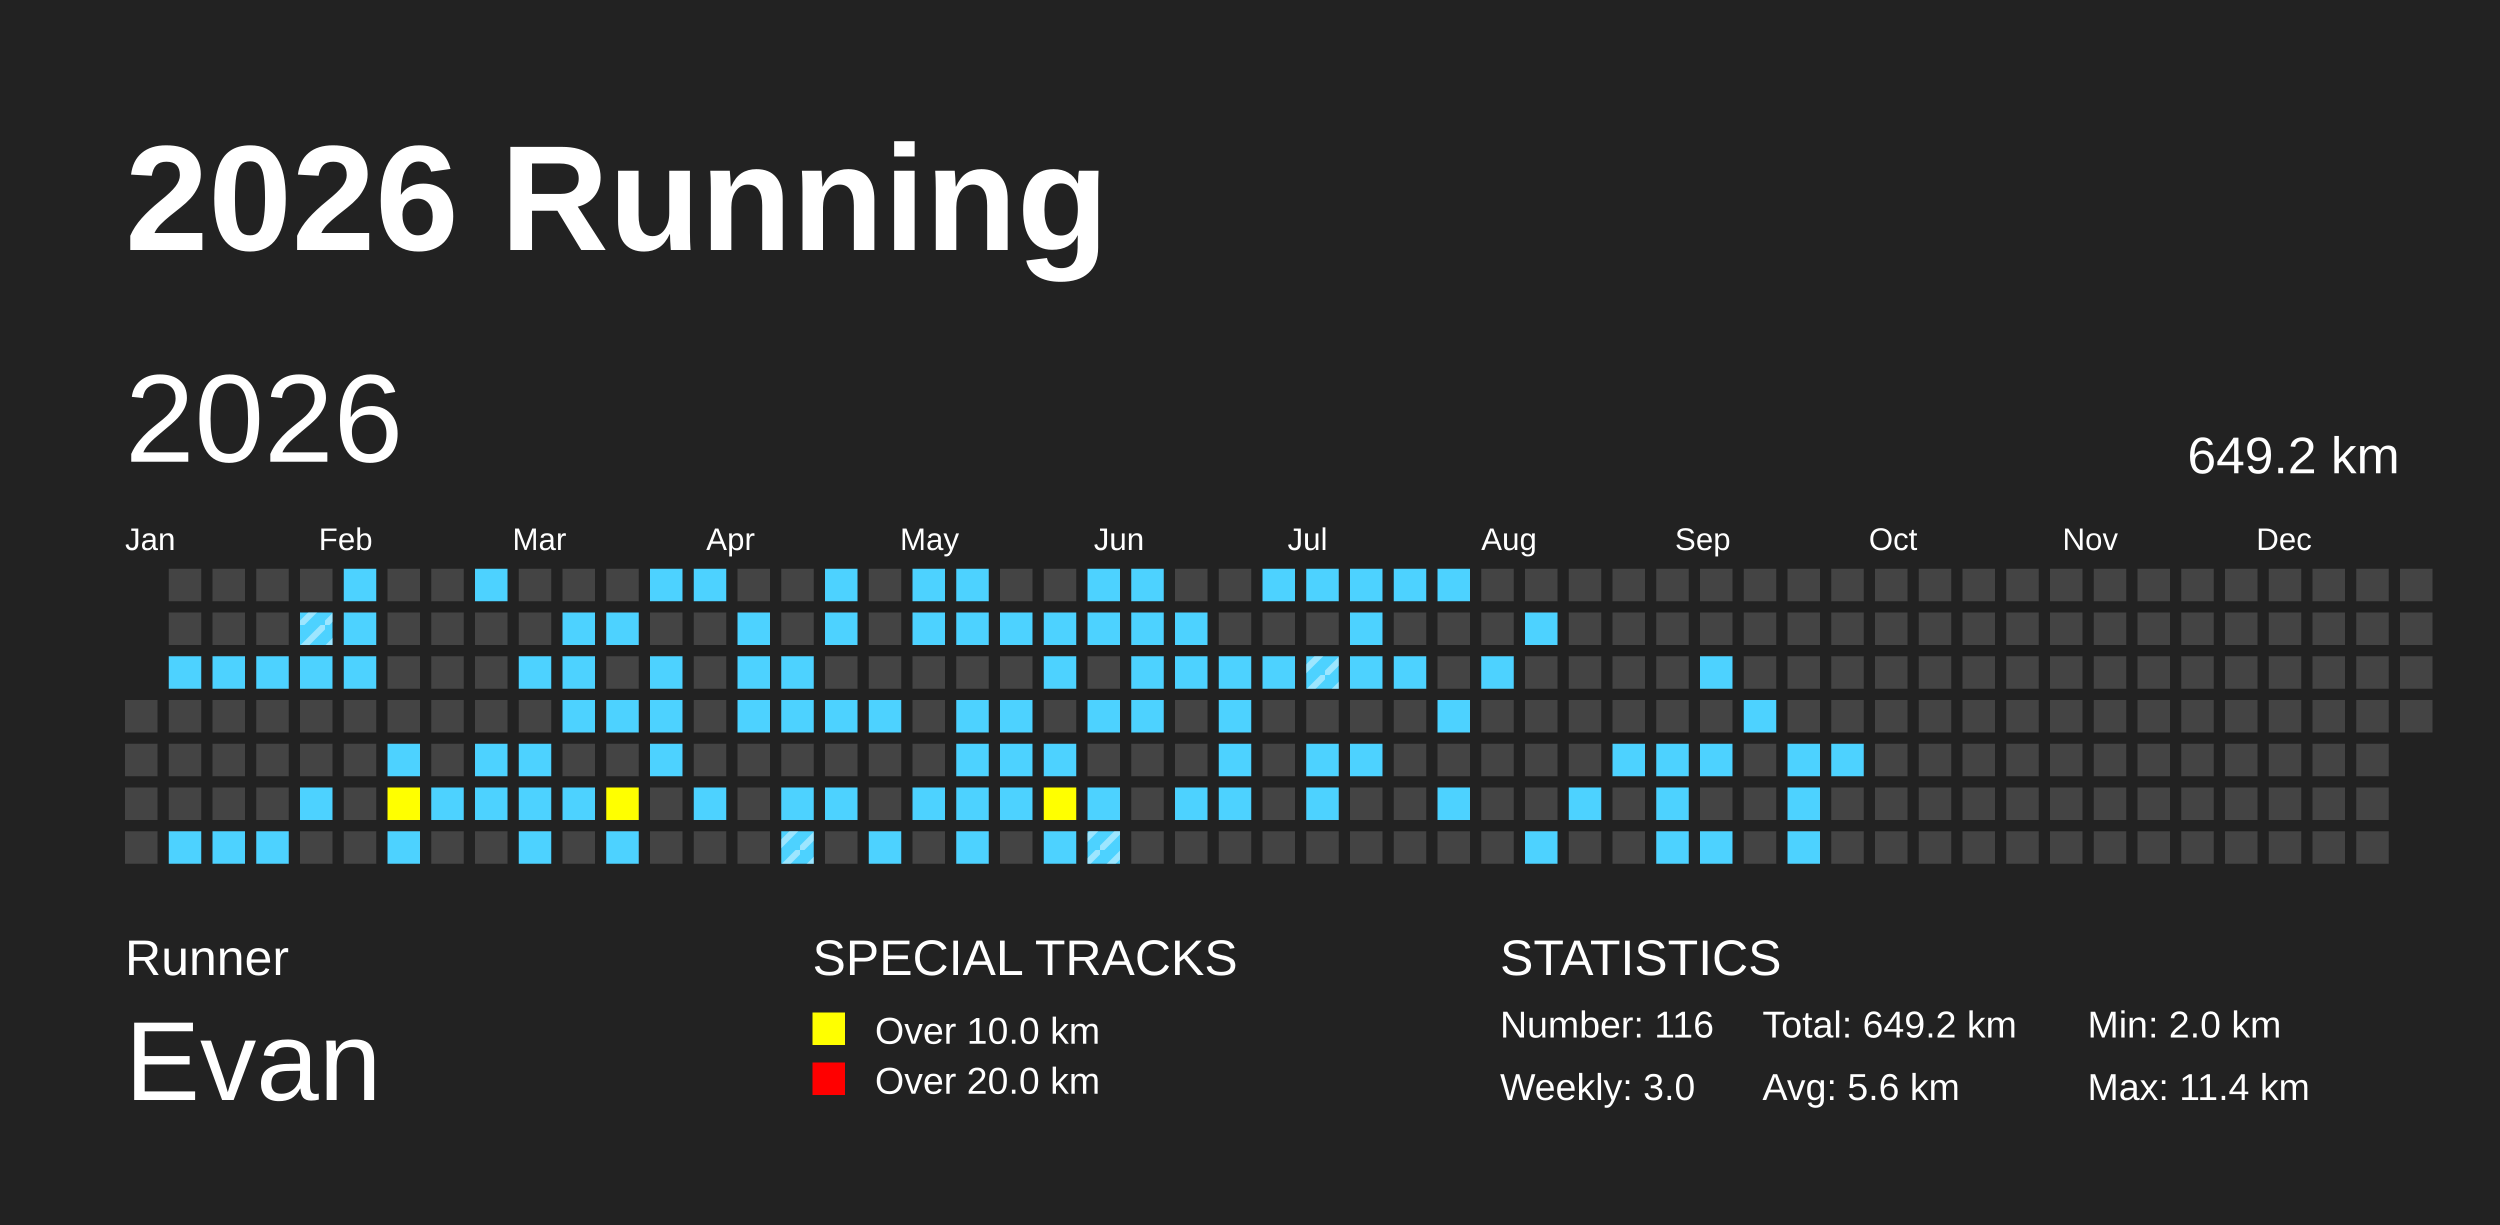
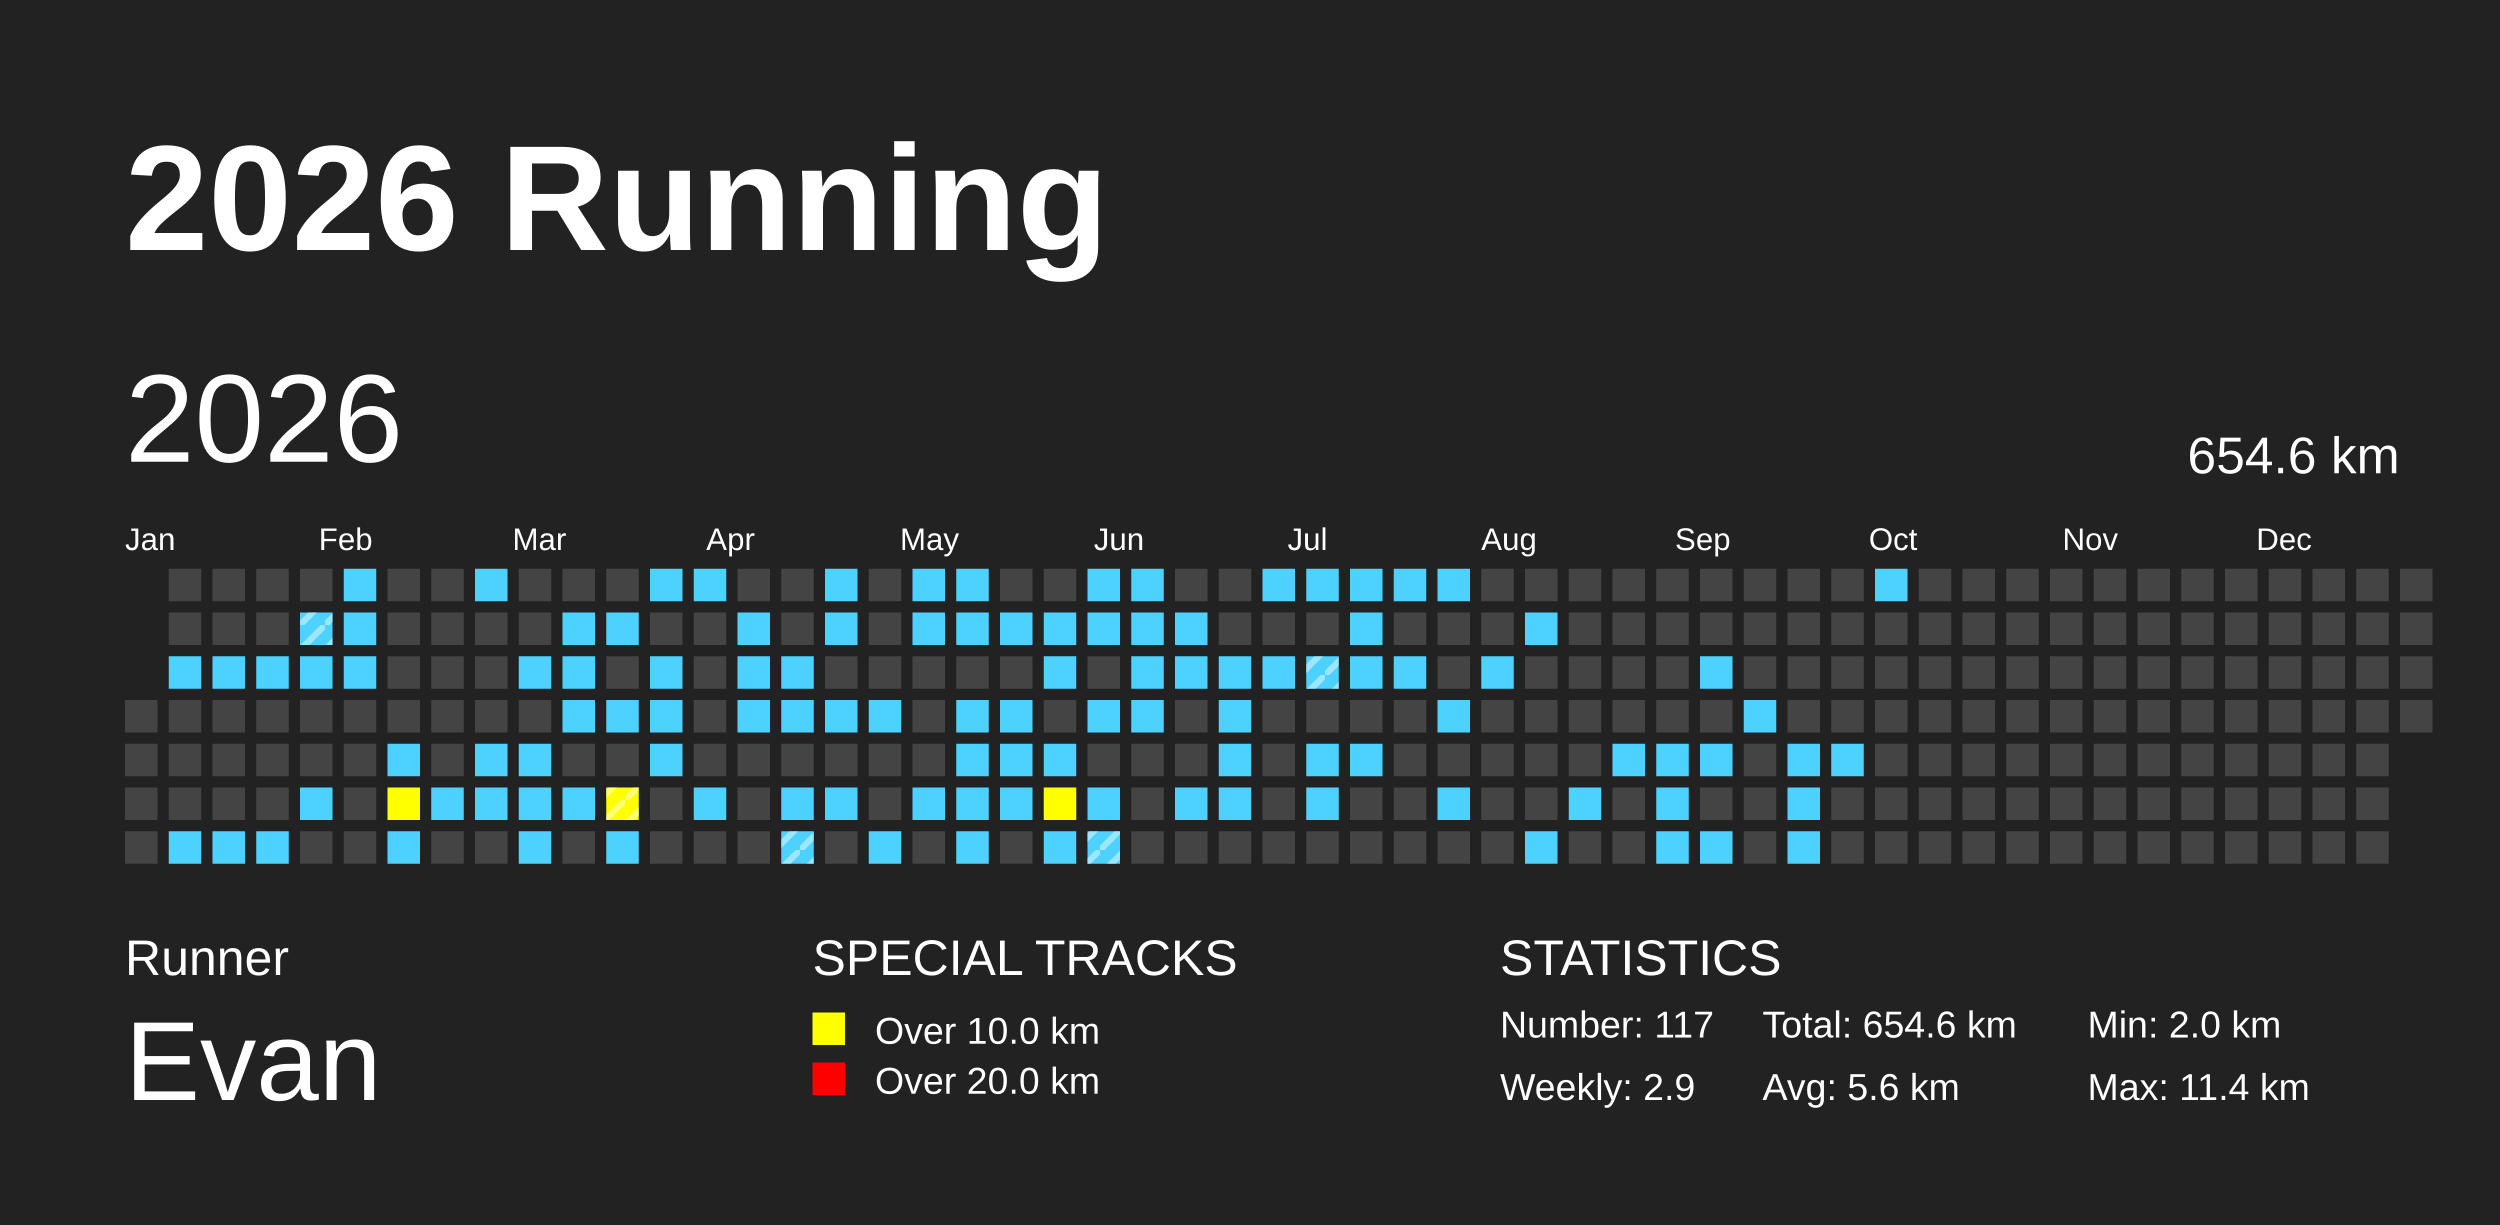
<svg xmlns="http://www.w3.org/2000/svg" baseProfile="full" height="98mm" version="1.1" viewBox="0,0,200,98" width="200mm">
  <defs>
    <pattern height="2" id="indoor-stripe" patternUnits="userSpaceOnUse" width="2">
      <line stroke="white" stroke-opacity="0.45" stroke-width="0.5" x1="0" x2="2" y1="2" y2="0" />
    </pattern>
  </defs>
  <rect fill="#222222" height="98" width="200" x="0" y="0" />
  <text fill="#FFFFFF" style="font-size:12px; font-family:Arial; font-weight:bold;" x="10" y="20">2026 Running</text>
  <text fill="#FFFFFF" style="font-size:4px; font-family:Arial" x="10" y="78">Runner</text>
  <text fill="#FFFFFF" style="font-size:9px; font-family:Arial" x="10" y="88">Evan</text>
  <text fill="#FFFFFF" style="font-size:4px; font-family:Arial" x="65" y="78">SPECIAL TRACKS</text>
  <rect fill="yellow" height="2.6" width="2.6" x="65" y="81" />
  <text fill="#FFFFFF" style="font-size:3px; font-family:Arial" x="70" y="83.5">Over 10.0 km</text>
  <rect fill="red" height="2.6" width="2.6" x="65" y="85" />
  <text fill="#FFFFFF" style="font-size:3px; font-family:Arial" x="70" y="87.5">Over 20.0 km</text>
  <text fill="#FFFFFF" style="font-size:4px; font-family:Arial" x="120" y="78">STATISTICS</text>
-   <text fill="#FFFFFF" style="font-size:3px; font-family:Arial" x="120" y="83">Number: 116</text>
-   <text fill="#FFFFFF" style="font-size:3px; font-family:Arial" x="120" y="88">Weekly: 3.0</text>
-   <text fill="#FFFFFF" style="font-size:3px; font-family:Arial" x="141" y="83">Total: 649.2 km</text>
+   <text fill="#FFFFFF" style="font-size:3px; font-family:Arial" x="120" y="83">Number: 117</text>
+   <text fill="#FFFFFF" style="font-size:3px; font-family:Arial" x="120" y="88">Weekly: 2.9</text>
+   <text fill="#FFFFFF" style="font-size:3px; font-family:Arial" x="141" y="83">Total: 654.6 km</text>
  <text fill="#FFFFFF" style="font-size:3px; font-family:Arial" x="141" y="88">Avg: 5.6 km</text>
  <text fill="#FFFFFF" style="font-size:3px; font-family:Arial" x="167" y="83">Min: 2.0 km</text>
  <text fill="#FFFFFF" style="font-size:3px; font-family:Arial" x="167" y="88">Max: 11.4 km</text>
  <text dominant-baseline="hanging" fill="#FFFFFF" style="font-size:10.0px; font-family:Arial;" x="10" y="30">2026</text>
-   <text dominant-baseline="hanging" fill="#FFFFFF" style="font-size:4.125px; font-family:Arial;" x="175" y="35">649.2 km</text>
+   <text dominant-baseline="hanging" fill="#FFFFFF" style="font-size:4.125px; font-family:Arial;" x="175" y="35">654.6 km</text>
  <text fill="#FFFFFF" style="font-size:2.5px; font-family:Arial" x="10.0" y="44">Jan</text>
  <text fill="#FFFFFF" style="font-size:2.5px; font-family:Arial" x="25.5" y="44">Feb</text>
  <text fill="#FFFFFF" style="font-size:2.5px; font-family:Arial" x="41.0" y="44">Mar</text>
  <text fill="#FFFFFF" style="font-size:2.5px; font-family:Arial" x="56.5" y="44">Apr</text>
  <text fill="#FFFFFF" style="font-size:2.5px; font-family:Arial" x="72.0" y="44">May</text>
  <text fill="#FFFFFF" style="font-size:2.5px; font-family:Arial" x="87.5" y="44">Jun</text>
  <text fill="#FFFFFF" style="font-size:2.5px; font-family:Arial" x="103.0" y="44">Jul</text>
  <text fill="#FFFFFF" style="font-size:2.5px; font-family:Arial" x="118.5" y="44">Aug</text>
  <text fill="#FFFFFF" style="font-size:2.5px; font-family:Arial" x="134.0" y="44">Sep</text>
  <text fill="#FFFFFF" style="font-size:2.5px; font-family:Arial" x="149.5" y="44">Oct</text>
  <text fill="#FFFFFF" style="font-size:2.5px; font-family:Arial" x="165.0" y="44">Nov</text>
  <text fill="#FFFFFF" style="font-size:2.5px; font-family:Arial" x="180.5" y="44">Dec</text>
  <rect fill="#444444" height="2.6" width="2.6" x="10.0" y="56.0" />
  <rect fill="#444444" height="2.6" width="2.6" x="10.0" y="59.5" />
  <rect fill="#444444" height="2.6" width="2.6" x="10.0" y="63.0" />
  <rect fill="#444444" height="2.6" width="2.6" x="10.0" y="66.5" />
  <rect fill="#444444" height="2.6" width="2.6" x="13.5" y="45.5" />
  <rect fill="#444444" height="2.6" width="2.6" x="13.5" y="49.0" />
  <rect fill="#4DD2FF" height="2.6" width="2.6" x="13.5" y="52.5" />
  <rect fill="#444444" height="2.6" width="2.6" x="13.5" y="56.0" />
  <rect fill="#444444" height="2.6" width="2.6" x="13.5" y="59.5" />
  <rect fill="#444444" height="2.6" width="2.6" x="13.5" y="63.0" />
  <rect fill="#4DD2FF" height="2.6" width="2.6" x="13.5" y="66.5" />
  <rect fill="#444444" height="2.6" width="2.6" x="17.0" y="45.5" />
  <rect fill="#444444" height="2.6" width="2.6" x="17.0" y="49.0" />
  <rect fill="#4DD2FF" height="2.6" width="2.6" x="17.0" y="52.5" />
  <rect fill="#444444" height="2.6" width="2.6" x="17.0" y="56.0" />
  <rect fill="#444444" height="2.6" width="2.6" x="17.0" y="59.5" />
  <rect fill="#444444" height="2.6" width="2.6" x="17.0" y="63.0" />
  <rect fill="#4DD2FF" height="2.6" width="2.6" x="17.0" y="66.5" />
  <rect fill="#444444" height="2.6" width="2.6" x="20.5" y="45.5" />
  <rect fill="#444444" height="2.6" width="2.6" x="20.5" y="49.0" />
  <rect fill="#4DD2FF" height="2.6" width="2.6" x="20.5" y="52.5" />
  <rect fill="#444444" height="2.6" width="2.6" x="20.5" y="56.0" />
  <rect fill="#444444" height="2.6" width="2.6" x="20.5" y="59.5" />
  <rect fill="#444444" height="2.6" width="2.6" x="20.5" y="63.0" />
  <rect fill="#4DD2FF" height="2.6" width="2.6" x="20.5" y="66.5" />
  <rect fill="#444444" height="2.6" width="2.6" x="24.0" y="45.5" />
  <rect fill="#4DD2FF" height="2.6" width="2.6" x="24.0" y="49.0" />
  <rect fill="url(#indoor-stripe)" height="2.6" style="pointer-events: none;" width="2.6" x="24.0" y="49.0" />
  <rect fill="#4DD2FF" height="2.6" width="2.6" x="24.0" y="52.5" />
  <rect fill="#444444" height="2.6" width="2.6" x="24.0" y="56.0" />
  <rect fill="#444444" height="2.6" width="2.6" x="24.0" y="59.5" />
  <rect fill="#4DD2FF" height="2.6" width="2.6" x="24.0" y="63.0" />
  <rect fill="#444444" height="2.6" width="2.6" x="24.0" y="66.5" />
  <rect fill="#4DD2FF" height="2.6" width="2.6" x="27.5" y="45.5" />
  <rect fill="#4DD2FF" height="2.6" width="2.6" x="27.5" y="49.0" />
  <rect fill="#4DD2FF" height="2.6" width="2.6" x="27.5" y="52.5" />
  <rect fill="#444444" height="2.6" width="2.6" x="27.5" y="56.0" />
  <rect fill="#444444" height="2.6" width="2.6" x="27.5" y="59.5" />
  <rect fill="#444444" height="2.6" width="2.6" x="27.5" y="63.0" />
  <rect fill="#444444" height="2.6" width="2.6" x="27.5" y="66.5" />
  <rect fill="#444444" height="2.6" width="2.6" x="31.0" y="45.5" />
  <rect fill="#444444" height="2.6" width="2.6" x="31.0" y="49.0" />
  <rect fill="#444444" height="2.6" width="2.6" x="31.0" y="52.5" />
  <rect fill="#444444" height="2.6" width="2.6" x="31.0" y="56.0" />
  <rect fill="#4DD2FF" height="2.6" width="2.6" x="31.0" y="59.5" />
  <rect fill="yellow" height="2.6" width="2.6" x="31.0" y="63.0" />
  <rect fill="#4DD2FF" height="2.6" width="2.6" x="31.0" y="66.5" />
  <rect fill="#444444" height="2.6" width="2.6" x="34.5" y="45.5" />
  <rect fill="#444444" height="2.6" width="2.6" x="34.5" y="49.0" />
  <rect fill="#444444" height="2.6" width="2.6" x="34.5" y="52.5" />
  <rect fill="#444444" height="2.6" width="2.6" x="34.5" y="56.0" />
  <rect fill="#444444" height="2.6" width="2.6" x="34.5" y="59.5" />
  <rect fill="#4DD2FF" height="2.6" width="2.6" x="34.5" y="63.0" />
  <rect fill="#444444" height="2.6" width="2.6" x="34.5" y="66.5" />
  <rect fill="#4DD2FF" height="2.6" width="2.6" x="38.0" y="45.5" />
  <rect fill="#444444" height="2.6" width="2.6" x="38.0" y="49.0" />
  <rect fill="#444444" height="2.6" width="2.6" x="38.0" y="52.5" />
  <rect fill="#444444" height="2.6" width="2.6" x="38.0" y="56.0" />
  <rect fill="#4DD2FF" height="2.6" width="2.6" x="38.0" y="59.5" />
  <rect fill="#4DD2FF" height="2.6" width="2.6" x="38.0" y="63.0" />
  <rect fill="#444444" height="2.6" width="2.6" x="38.0" y="66.5" />
  <rect fill="#444444" height="2.6" width="2.6" x="41.5" y="45.5" />
  <rect fill="#444444" height="2.6" width="2.6" x="41.5" y="49.0" />
  <rect fill="#4DD2FF" height="2.6" width="2.6" x="41.5" y="52.5" />
  <rect fill="#444444" height="2.6" width="2.6" x="41.5" y="56.0" />
  <rect fill="#4DD2FF" height="2.6" width="2.6" x="41.5" y="59.5" />
  <rect fill="#4DD2FF" height="2.6" width="2.6" x="41.5" y="63.0" />
  <rect fill="#4DD2FF" height="2.6" width="2.6" x="41.5" y="66.5" />
  <rect fill="#444444" height="2.6" width="2.6" x="45.0" y="45.5" />
  <rect fill="#4DD2FF" height="2.6" width="2.6" x="45.0" y="49.0" />
  <rect fill="#4DD2FF" height="2.6" width="2.6" x="45.0" y="52.5" />
  <rect fill="#4DD2FF" height="2.6" width="2.6" x="45.0" y="56.0" />
  <rect fill="#444444" height="2.6" width="2.6" x="45.0" y="59.5" />
  <rect fill="#4DD2FF" height="2.6" width="2.6" x="45.0" y="63.0" />
  <rect fill="#444444" height="2.6" width="2.6" x="45.0" y="66.5" />
  <rect fill="#444444" height="2.6" width="2.6" x="48.5" y="45.5" />
  <rect fill="#4DD2FF" height="2.6" width="2.6" x="48.5" y="49.0" />
  <rect fill="#444444" height="2.6" width="2.6" x="48.5" y="52.5" />
  <rect fill="#4DD2FF" height="2.6" width="2.6" x="48.5" y="56.0" />
  <rect fill="#444444" height="2.6" width="2.6" x="48.5" y="59.5" />
  <rect fill="yellow" height="2.6" width="2.6" x="48.5" y="63.0" />
+   <rect fill="url(#indoor-stripe)" height="2.6" style="pointer-events: none;" width="2.6" x="48.5" y="63.0" />
  <rect fill="#4DD2FF" height="2.6" width="2.6" x="48.5" y="66.5" />
  <rect fill="#4DD2FF" height="2.6" width="2.6" x="52.0" y="45.5" />
  <rect fill="#444444" height="2.6" width="2.6" x="52.0" y="49.0" />
  <rect fill="#4DD2FF" height="2.6" width="2.6" x="52.0" y="52.5" />
  <rect fill="#4DD2FF" height="2.6" width="2.6" x="52.0" y="56.0" />
  <rect fill="#4DD2FF" height="2.6" width="2.6" x="52.0" y="59.5" />
  <rect fill="#444444" height="2.6" width="2.6" x="52.0" y="63.0" />
  <rect fill="#444444" height="2.6" width="2.6" x="52.0" y="66.5" />
  <rect fill="#4DD2FF" height="2.6" width="2.6" x="55.5" y="45.5" />
  <rect fill="#444444" height="2.6" width="2.6" x="55.5" y="49.0" />
  <rect fill="#444444" height="2.6" width="2.6" x="55.5" y="52.5" />
  <rect fill="#444444" height="2.6" width="2.6" x="55.5" y="56.0" />
  <rect fill="#444444" height="2.6" width="2.6" x="55.5" y="59.5" />
  <rect fill="#4DD2FF" height="2.6" width="2.6" x="55.5" y="63.0" />
  <rect fill="#444444" height="2.6" width="2.6" x="55.5" y="66.5" />
  <rect fill="#444444" height="2.6" width="2.6" x="59.0" y="45.5" />
  <rect fill="#4DD2FF" height="2.6" width="2.6" x="59.0" y="49.0" />
  <rect fill="#4DD2FF" height="2.6" width="2.6" x="59.0" y="52.5" />
  <rect fill="#4DD2FF" height="2.6" width="2.6" x="59.0" y="56.0" />
  <rect fill="#444444" height="2.6" width="2.6" x="59.0" y="59.5" />
  <rect fill="#444444" height="2.6" width="2.6" x="59.0" y="63.0" />
  <rect fill="#444444" height="2.6" width="2.6" x="59.0" y="66.5" />
  <rect fill="#444444" height="2.6" width="2.6" x="62.5" y="45.5" />
  <rect fill="#444444" height="2.6" width="2.6" x="62.5" y="49.0" />
  <rect fill="#4DD2FF" height="2.6" width="2.6" x="62.5" y="52.5" />
  <rect fill="#4DD2FF" height="2.6" width="2.6" x="62.5" y="56.0" />
  <rect fill="#444444" height="2.6" width="2.6" x="62.5" y="59.5" />
  <rect fill="#4DD2FF" height="2.6" width="2.6" x="62.5" y="63.0" />
  <rect fill="#4DD2FF" height="2.6" width="2.6" x="62.5" y="66.5" />
  <rect fill="url(#indoor-stripe)" height="2.6" style="pointer-events: none;" width="2.6" x="62.5" y="66.5" />
  <rect fill="#4DD2FF" height="2.6" width="2.6" x="66.0" y="45.5" />
  <rect fill="#4DD2FF" height="2.6" width="2.6" x="66.0" y="49.0" />
  <rect fill="#444444" height="2.6" width="2.6" x="66.0" y="52.5" />
  <rect fill="#4DD2FF" height="2.6" width="2.6" x="66.0" y="56.0" />
  <rect fill="#444444" height="2.6" width="2.6" x="66.0" y="59.5" />
  <rect fill="#4DD2FF" height="2.6" width="2.6" x="66.0" y="63.0" />
  <rect fill="#444444" height="2.6" width="2.6" x="66.0" y="66.5" />
  <rect fill="#444444" height="2.6" width="2.6" x="69.5" y="45.5" />
  <rect fill="#444444" height="2.6" width="2.6" x="69.5" y="49.0" />
  <rect fill="#444444" height="2.6" width="2.6" x="69.5" y="52.5" />
  <rect fill="#4DD2FF" height="2.6" width="2.6" x="69.5" y="56.0" />
  <rect fill="#444444" height="2.6" width="2.6" x="69.5" y="59.5" />
  <rect fill="#444444" height="2.6" width="2.6" x="69.5" y="63.0" />
  <rect fill="#4DD2FF" height="2.6" width="2.6" x="69.5" y="66.5" />
  <rect fill="#4DD2FF" height="2.6" width="2.6" x="73.0" y="45.5" />
  <rect fill="#4DD2FF" height="2.6" width="2.6" x="73.0" y="49.0" />
  <rect fill="#444444" height="2.6" width="2.6" x="73.0" y="52.5" />
  <rect fill="#444444" height="2.6" width="2.6" x="73.0" y="56.0" />
  <rect fill="#444444" height="2.6" width="2.6" x="73.0" y="59.5" />
  <rect fill="#4DD2FF" height="2.6" width="2.6" x="73.0" y="63.0" />
  <rect fill="#444444" height="2.6" width="2.6" x="73.0" y="66.5" />
  <rect fill="#4DD2FF" height="2.6" width="2.6" x="76.5" y="45.5" />
  <rect fill="#4DD2FF" height="2.6" width="2.6" x="76.5" y="49.0" />
  <rect fill="#444444" height="2.6" width="2.6" x="76.5" y="52.5" />
  <rect fill="#4DD2FF" height="2.6" width="2.6" x="76.5" y="56.0" />
  <rect fill="#4DD2FF" height="2.6" width="2.6" x="76.5" y="59.5" />
  <rect fill="#4DD2FF" height="2.6" width="2.6" x="76.5" y="63.0" />
  <rect fill="#4DD2FF" height="2.6" width="2.6" x="76.5" y="66.5" />
  <rect fill="#444444" height="2.6" width="2.6" x="80.0" y="45.5" />
  <rect fill="#4DD2FF" height="2.6" width="2.6" x="80.0" y="49.0" />
  <rect fill="#444444" height="2.6" width="2.6" x="80.0" y="52.5" />
  <rect fill="#4DD2FF" height="2.6" width="2.6" x="80.0" y="56.0" />
  <rect fill="#4DD2FF" height="2.6" width="2.6" x="80.0" y="59.5" />
  <rect fill="#4DD2FF" height="2.6" width="2.6" x="80.0" y="63.0" />
  <rect fill="#444444" height="2.6" width="2.6" x="80.0" y="66.5" />
  <rect fill="#444444" height="2.6" width="2.6" x="83.5" y="45.5" />
  <rect fill="#4DD2FF" height="2.6" width="2.6" x="83.5" y="49.0" />
  <rect fill="#4DD2FF" height="2.6" width="2.6" x="83.5" y="52.5" />
  <rect fill="#444444" height="2.6" width="2.6" x="83.5" y="56.0" />
  <rect fill="#4DD2FF" height="2.6" width="2.6" x="83.5" y="59.5" />
  <rect fill="yellow" height="2.6" width="2.6" x="83.5" y="63.0" />
  <rect fill="#4DD2FF" height="2.6" width="2.6" x="83.5" y="66.5" />
  <rect fill="#4DD2FF" height="2.6" width="2.6" x="87.0" y="45.5" />
  <rect fill="#4DD2FF" height="2.6" width="2.6" x="87.0" y="49.0" />
  <rect fill="#444444" height="2.6" width="2.6" x="87.0" y="52.5" />
  <rect fill="#4DD2FF" height="2.6" width="2.6" x="87.0" y="56.0" />
  <rect fill="#444444" height="2.6" width="2.6" x="87.0" y="59.5" />
  <rect fill="#4DD2FF" height="2.6" width="2.6" x="87.0" y="63.0" />
  <rect fill="#4DD2FF" height="2.6" width="2.6" x="87.0" y="66.5" />
  <rect fill="url(#indoor-stripe)" height="2.6" style="pointer-events: none;" width="2.6" x="87.0" y="66.5" />
  <rect fill="#4DD2FF" height="2.6" width="2.6" x="90.5" y="45.5" />
  <rect fill="#4DD2FF" height="2.6" width="2.6" x="90.5" y="49.0" />
  <rect fill="#4DD2FF" height="2.6" width="2.6" x="90.5" y="52.5" />
  <rect fill="#4DD2FF" height="2.6" width="2.6" x="90.5" y="56.0" />
  <rect fill="#444444" height="2.6" width="2.6" x="90.5" y="59.5" />
  <rect fill="#444444" height="2.6" width="2.6" x="90.5" y="63.0" />
  <rect fill="#444444" height="2.6" width="2.6" x="90.5" y="66.5" />
  <rect fill="#444444" height="2.6" width="2.6" x="94.0" y="45.5" />
  <rect fill="#4DD2FF" height="2.6" width="2.6" x="94.0" y="49.0" />
  <rect fill="#4DD2FF" height="2.6" width="2.6" x="94.0" y="52.5" />
  <rect fill="#444444" height="2.6" width="2.6" x="94.0" y="56.0" />
  <rect fill="#444444" height="2.6" width="2.6" x="94.0" y="59.5" />
  <rect fill="#4DD2FF" height="2.6" width="2.6" x="94.0" y="63.0" />
  <rect fill="#444444" height="2.6" width="2.6" x="94.0" y="66.5" />
  <rect fill="#444444" height="2.6" width="2.6" x="97.5" y="45.5" />
  <rect fill="#444444" height="2.6" width="2.6" x="97.5" y="49.0" />
  <rect fill="#4DD2FF" height="2.6" width="2.6" x="97.5" y="52.5" />
  <rect fill="#4DD2FF" height="2.6" width="2.6" x="97.5" y="56.0" />
  <rect fill="#4DD2FF" height="2.6" width="2.6" x="97.5" y="59.5" />
  <rect fill="#4DD2FF" height="2.6" width="2.6" x="97.5" y="63.0" />
  <rect fill="#444444" height="2.6" width="2.6" x="97.5" y="66.5" />
  <rect fill="#4DD2FF" height="2.6" width="2.6" x="101.0" y="45.5" />
  <rect fill="#444444" height="2.6" width="2.6" x="101.0" y="49.0" />
  <rect fill="#4DD2FF" height="2.6" width="2.6" x="101.0" y="52.5" />
  <rect fill="#444444" height="2.6" width="2.6" x="101.0" y="56.0" />
  <rect fill="#444444" height="2.6" width="2.6" x="101.0" y="59.5" />
  <rect fill="#444444" height="2.6" width="2.6" x="101.0" y="63.0" />
  <rect fill="#444444" height="2.6" width="2.6" x="101.0" y="66.5" />
  <rect fill="#4DD2FF" height="2.6" width="2.6" x="104.5" y="45.5" />
  <rect fill="#444444" height="2.6" width="2.6" x="104.5" y="49.0" />
  <rect fill="#4DD2FF" height="2.6" width="2.6" x="104.5" y="52.5" />
  <rect fill="url(#indoor-stripe)" height="2.6" style="pointer-events: none;" width="2.6" x="104.5" y="52.5" />
  <rect fill="#444444" height="2.6" width="2.6" x="104.5" y="56.0" />
  <rect fill="#4DD2FF" height="2.6" width="2.6" x="104.5" y="59.5" />
  <rect fill="#4DD2FF" height="2.6" width="2.6" x="104.5" y="63.0" />
  <rect fill="#444444" height="2.6" width="2.6" x="104.5" y="66.5" />
  <rect fill="#4DD2FF" height="2.6" width="2.6" x="108.0" y="45.5" />
  <rect fill="#4DD2FF" height="2.6" width="2.6" x="108.0" y="49.0" />
  <rect fill="#4DD2FF" height="2.6" width="2.6" x="108.0" y="52.5" />
  <rect fill="#444444" height="2.6" width="2.6" x="108.0" y="56.0" />
  <rect fill="#4DD2FF" height="2.6" width="2.6" x="108.0" y="59.5" />
  <rect fill="#444444" height="2.6" width="2.6" x="108.0" y="63.0" />
  <rect fill="#444444" height="2.6" width="2.6" x="108.0" y="66.5" />
  <rect fill="#4DD2FF" height="2.6" width="2.6" x="111.5" y="45.5" />
  <rect fill="#444444" height="2.6" width="2.6" x="111.5" y="49.0" />
  <rect fill="#4DD2FF" height="2.6" width="2.6" x="111.5" y="52.5" />
  <rect fill="#444444" height="2.6" width="2.6" x="111.5" y="56.0" />
  <rect fill="#444444" height="2.6" width="2.6" x="111.5" y="59.5" />
  <rect fill="#444444" height="2.6" width="2.6" x="111.5" y="63.0" />
  <rect fill="#444444" height="2.6" width="2.6" x="111.5" y="66.5" />
  <rect fill="#4DD2FF" height="2.6" width="2.6" x="115.0" y="45.5" />
  <rect fill="#444444" height="2.6" width="2.6" x="115.0" y="49.0" />
  <rect fill="#444444" height="2.6" width="2.6" x="115.0" y="52.5" />
  <rect fill="#4DD2FF" height="2.6" width="2.6" x="115.0" y="56.0" />
  <rect fill="#444444" height="2.6" width="2.6" x="115.0" y="59.5" />
  <rect fill="#4DD2FF" height="2.6" width="2.6" x="115.0" y="63.0" />
  <rect fill="#444444" height="2.6" width="2.6" x="115.0" y="66.5" />
  <rect fill="#444444" height="2.6" width="2.6" x="118.5" y="45.5" />
  <rect fill="#444444" height="2.6" width="2.6" x="118.5" y="49.0" />
  <rect fill="#4DD2FF" height="2.6" width="2.6" x="118.5" y="52.5" />
  <rect fill="#444444" height="2.6" width="2.6" x="118.5" y="56.0" />
  <rect fill="#444444" height="2.6" width="2.6" x="118.5" y="59.5" />
  <rect fill="#444444" height="2.6" width="2.6" x="118.5" y="63.0" />
  <rect fill="#444444" height="2.6" width="2.6" x="118.5" y="66.5" />
  <rect fill="#444444" height="2.6" width="2.6" x="122.0" y="45.5" />
  <rect fill="#4DD2FF" height="2.6" width="2.6" x="122.0" y="49.0" />
  <rect fill="#444444" height="2.6" width="2.6" x="122.0" y="52.5" />
  <rect fill="#444444" height="2.6" width="2.6" x="122.0" y="56.0" />
  <rect fill="#444444" height="2.6" width="2.6" x="122.0" y="59.5" />
  <rect fill="#444444" height="2.6" width="2.6" x="122.0" y="63.0" />
  <rect fill="#4DD2FF" height="2.6" width="2.6" x="122.0" y="66.5" />
  <rect fill="#444444" height="2.6" width="2.6" x="125.5" y="45.5" />
  <rect fill="#444444" height="2.6" width="2.6" x="125.5" y="49.0" />
  <rect fill="#444444" height="2.6" width="2.6" x="125.5" y="52.5" />
  <rect fill="#444444" height="2.6" width="2.6" x="125.5" y="56.0" />
  <rect fill="#444444" height="2.6" width="2.6" x="125.5" y="59.5" />
  <rect fill="#4DD2FF" height="2.6" width="2.6" x="125.5" y="63.0" />
  <rect fill="#444444" height="2.6" width="2.6" x="125.5" y="66.5" />
  <rect fill="#444444" height="2.6" width="2.6" x="129.0" y="45.5" />
  <rect fill="#444444" height="2.6" width="2.6" x="129.0" y="49.0" />
  <rect fill="#444444" height="2.6" width="2.6" x="129.0" y="52.5" />
  <rect fill="#444444" height="2.6" width="2.6" x="129.0" y="56.0" />
  <rect fill="#4DD2FF" height="2.6" width="2.6" x="129.0" y="59.5" />
  <rect fill="#444444" height="2.6" width="2.6" x="129.0" y="63.0" />
  <rect fill="#444444" height="2.6" width="2.6" x="129.0" y="66.5" />
  <rect fill="#444444" height="2.6" width="2.6" x="132.5" y="45.5" />
  <rect fill="#444444" height="2.6" width="2.6" x="132.5" y="49.0" />
  <rect fill="#444444" height="2.6" width="2.6" x="132.5" y="52.5" />
  <rect fill="#444444" height="2.6" width="2.6" x="132.5" y="56.0" />
  <rect fill="#4DD2FF" height="2.6" width="2.6" x="132.5" y="59.5" />
  <rect fill="#4DD2FF" height="2.6" width="2.6" x="132.5" y="63.0" />
  <rect fill="#4DD2FF" height="2.6" width="2.6" x="132.5" y="66.5" />
  <rect fill="#444444" height="2.6" width="2.6" x="136.0" y="45.5" />
  <rect fill="#444444" height="2.6" width="2.6" x="136.0" y="49.0" />
  <rect fill="#4DD2FF" height="2.6" width="2.6" x="136.0" y="52.5" />
  <rect fill="#444444" height="2.6" width="2.6" x="136.0" y="56.0" />
  <rect fill="#4DD2FF" height="2.6" width="2.6" x="136.0" y="59.5" />
  <rect fill="#444444" height="2.6" width="2.6" x="136.0" y="63.0" />
  <rect fill="#4DD2FF" height="2.6" width="2.6" x="136.0" y="66.5" />
  <rect fill="#444444" height="2.6" width="2.6" x="139.5" y="45.5" />
  <rect fill="#444444" height="2.6" width="2.6" x="139.5" y="49.0" />
  <rect fill="#444444" height="2.6" width="2.6" x="139.5" y="52.5" />
  <rect fill="#4DD2FF" height="2.6" width="2.6" x="139.5" y="56.0" />
  <rect fill="#444444" height="2.6" width="2.6" x="139.5" y="59.5" />
  <rect fill="#444444" height="2.6" width="2.6" x="139.5" y="63.0" />
  <rect fill="#444444" height="2.6" width="2.6" x="139.5" y="66.5" />
  <rect fill="#444444" height="2.6" width="2.6" x="143.0" y="45.5" />
  <rect fill="#444444" height="2.6" width="2.6" x="143.0" y="49.0" />
  <rect fill="#444444" height="2.6" width="2.6" x="143.0" y="52.5" />
  <rect fill="#444444" height="2.6" width="2.6" x="143.0" y="56.0" />
  <rect fill="#4DD2FF" height="2.6" width="2.6" x="143.0" y="59.5" />
  <rect fill="#4DD2FF" height="2.6" width="2.6" x="143.0" y="63.0" />
  <rect fill="#4DD2FF" height="2.6" width="2.6" x="143.0" y="66.5" />
  <rect fill="#444444" height="2.6" width="2.6" x="146.5" y="45.5" />
  <rect fill="#444444" height="2.6" width="2.6" x="146.5" y="49.0" />
  <rect fill="#444444" height="2.6" width="2.6" x="146.5" y="52.5" />
  <rect fill="#444444" height="2.6" width="2.6" x="146.5" y="56.0" />
  <rect fill="#4DD2FF" height="2.6" width="2.6" x="146.5" y="59.5" />
  <rect fill="#444444" height="2.6" width="2.6" x="146.5" y="63.0" />
  <rect fill="#444444" height="2.6" width="2.6" x="146.5" y="66.5" />
-   <rect fill="#444444" height="2.6" width="2.6" x="150.0" y="45.5" />
+   <rect fill="#4DD2FF" height="2.6" width="2.6" x="150.0" y="45.5" />
  <rect fill="#444444" height="2.6" width="2.6" x="150.0" y="49.0" />
  <rect fill="#444444" height="2.6" width="2.6" x="150.0" y="52.5" />
  <rect fill="#444444" height="2.6" width="2.6" x="150.0" y="56.0" />
  <rect fill="#444444" height="2.6" width="2.6" x="150.0" y="59.5" />
  <rect fill="#444444" height="2.6" width="2.6" x="150.0" y="63.0" />
  <rect fill="#444444" height="2.6" width="2.6" x="150.0" y="66.5" />
  <rect fill="#444444" height="2.6" width="2.6" x="153.5" y="45.5" />
  <rect fill="#444444" height="2.6" width="2.6" x="153.5" y="49.0" />
  <rect fill="#444444" height="2.6" width="2.6" x="153.5" y="52.5" />
  <rect fill="#444444" height="2.6" width="2.6" x="153.5" y="56.0" />
  <rect fill="#444444" height="2.6" width="2.6" x="153.5" y="59.5" />
  <rect fill="#444444" height="2.6" width="2.6" x="153.5" y="63.0" />
  <rect fill="#444444" height="2.6" width="2.6" x="153.5" y="66.5" />
  <rect fill="#444444" height="2.6" width="2.6" x="157.0" y="45.5" />
  <rect fill="#444444" height="2.6" width="2.6" x="157.0" y="49.0" />
  <rect fill="#444444" height="2.6" width="2.6" x="157.0" y="52.5" />
  <rect fill="#444444" height="2.6" width="2.6" x="157.0" y="56.0" />
  <rect fill="#444444" height="2.6" width="2.6" x="157.0" y="59.5" />
  <rect fill="#444444" height="2.6" width="2.6" x="157.0" y="63.0" />
  <rect fill="#444444" height="2.6" width="2.6" x="157.0" y="66.5" />
  <rect fill="#444444" height="2.6" width="2.6" x="160.5" y="45.5" />
  <rect fill="#444444" height="2.6" width="2.6" x="160.5" y="49.0" />
  <rect fill="#444444" height="2.6" width="2.6" x="160.5" y="52.5" />
  <rect fill="#444444" height="2.6" width="2.6" x="160.5" y="56.0" />
  <rect fill="#444444" height="2.6" width="2.6" x="160.5" y="59.5" />
  <rect fill="#444444" height="2.6" width="2.6" x="160.5" y="63.0" />
  <rect fill="#444444" height="2.6" width="2.6" x="160.5" y="66.5" />
  <rect fill="#444444" height="2.6" width="2.6" x="164.0" y="45.5" />
  <rect fill="#444444" height="2.6" width="2.6" x="164.0" y="49.0" />
  <rect fill="#444444" height="2.6" width="2.6" x="164.0" y="52.5" />
  <rect fill="#444444" height="2.6" width="2.6" x="164.0" y="56.0" />
  <rect fill="#444444" height="2.6" width="2.6" x="164.0" y="59.5" />
  <rect fill="#444444" height="2.6" width="2.6" x="164.0" y="63.0" />
  <rect fill="#444444" height="2.6" width="2.6" x="164.0" y="66.5" />
  <rect fill="#444444" height="2.6" width="2.6" x="167.5" y="45.5" />
  <rect fill="#444444" height="2.6" width="2.6" x="167.5" y="49.0" />
  <rect fill="#444444" height="2.6" width="2.6" x="167.5" y="52.5" />
  <rect fill="#444444" height="2.6" width="2.6" x="167.5" y="56.0" />
  <rect fill="#444444" height="2.6" width="2.6" x="167.5" y="59.5" />
  <rect fill="#444444" height="2.6" width="2.6" x="167.5" y="63.0" />
  <rect fill="#444444" height="2.6" width="2.6" x="167.5" y="66.5" />
  <rect fill="#444444" height="2.6" width="2.6" x="171.0" y="45.5" />
  <rect fill="#444444" height="2.6" width="2.6" x="171.0" y="49.0" />
  <rect fill="#444444" height="2.6" width="2.6" x="171.0" y="52.5" />
  <rect fill="#444444" height="2.6" width="2.6" x="171.0" y="56.0" />
  <rect fill="#444444" height="2.6" width="2.6" x="171.0" y="59.5" />
  <rect fill="#444444" height="2.6" width="2.6" x="171.0" y="63.0" />
  <rect fill="#444444" height="2.6" width="2.6" x="171.0" y="66.5" />
  <rect fill="#444444" height="2.6" width="2.6" x="174.5" y="45.5" />
  <rect fill="#444444" height="2.6" width="2.6" x="174.5" y="49.0" />
  <rect fill="#444444" height="2.6" width="2.6" x="174.5" y="52.5" />
  <rect fill="#444444" height="2.6" width="2.6" x="174.5" y="56.0" />
  <rect fill="#444444" height="2.6" width="2.6" x="174.5" y="59.5" />
  <rect fill="#444444" height="2.6" width="2.6" x="174.5" y="63.0" />
  <rect fill="#444444" height="2.6" width="2.6" x="174.5" y="66.5" />
  <rect fill="#444444" height="2.6" width="2.6" x="178.0" y="45.5" />
  <rect fill="#444444" height="2.6" width="2.6" x="178.0" y="49.0" />
  <rect fill="#444444" height="2.6" width="2.6" x="178.0" y="52.5" />
  <rect fill="#444444" height="2.6" width="2.6" x="178.0" y="56.0" />
  <rect fill="#444444" height="2.6" width="2.6" x="178.0" y="59.5" />
  <rect fill="#444444" height="2.6" width="2.6" x="178.0" y="63.0" />
  <rect fill="#444444" height="2.6" width="2.6" x="178.0" y="66.5" />
  <rect fill="#444444" height="2.6" width="2.6" x="181.5" y="45.5" />
  <rect fill="#444444" height="2.6" width="2.6" x="181.5" y="49.0" />
  <rect fill="#444444" height="2.6" width="2.6" x="181.5" y="52.5" />
  <rect fill="#444444" height="2.6" width="2.6" x="181.5" y="56.0" />
  <rect fill="#444444" height="2.6" width="2.6" x="181.5" y="59.5" />
  <rect fill="#444444" height="2.6" width="2.6" x="181.5" y="63.0" />
  <rect fill="#444444" height="2.6" width="2.6" x="181.5" y="66.5" />
  <rect fill="#444444" height="2.6" width="2.6" x="185.0" y="45.5" />
  <rect fill="#444444" height="2.6" width="2.6" x="185.0" y="49.0" />
  <rect fill="#444444" height="2.6" width="2.6" x="185.0" y="52.5" />
  <rect fill="#444444" height="2.6" width="2.6" x="185.0" y="56.0" />
  <rect fill="#444444" height="2.6" width="2.6" x="185.0" y="59.5" />
  <rect fill="#444444" height="2.6" width="2.6" x="185.0" y="63.0" />
  <rect fill="#444444" height="2.6" width="2.6" x="185.0" y="66.5" />
  <rect fill="#444444" height="2.6" width="2.6" x="188.5" y="45.5" />
  <rect fill="#444444" height="2.6" width="2.6" x="188.5" y="49.0" />
  <rect fill="#444444" height="2.6" width="2.6" x="188.5" y="52.5" />
  <rect fill="#444444" height="2.6" width="2.6" x="188.5" y="56.0" />
  <rect fill="#444444" height="2.6" width="2.6" x="188.5" y="59.5" />
  <rect fill="#444444" height="2.6" width="2.6" x="188.5" y="63.0" />
  <rect fill="#444444" height="2.6" width="2.6" x="188.5" y="66.5" />
  <rect fill="#444444" height="2.6" width="2.6" x="192.0" y="45.5" />
  <rect fill="#444444" height="2.6" width="2.6" x="192.0" y="49.0" />
  <rect fill="#444444" height="2.6" width="2.6" x="192.0" y="52.5" />
  <rect fill="#444444" height="2.6" width="2.6" x="192.0" y="56.0" />
</svg>
